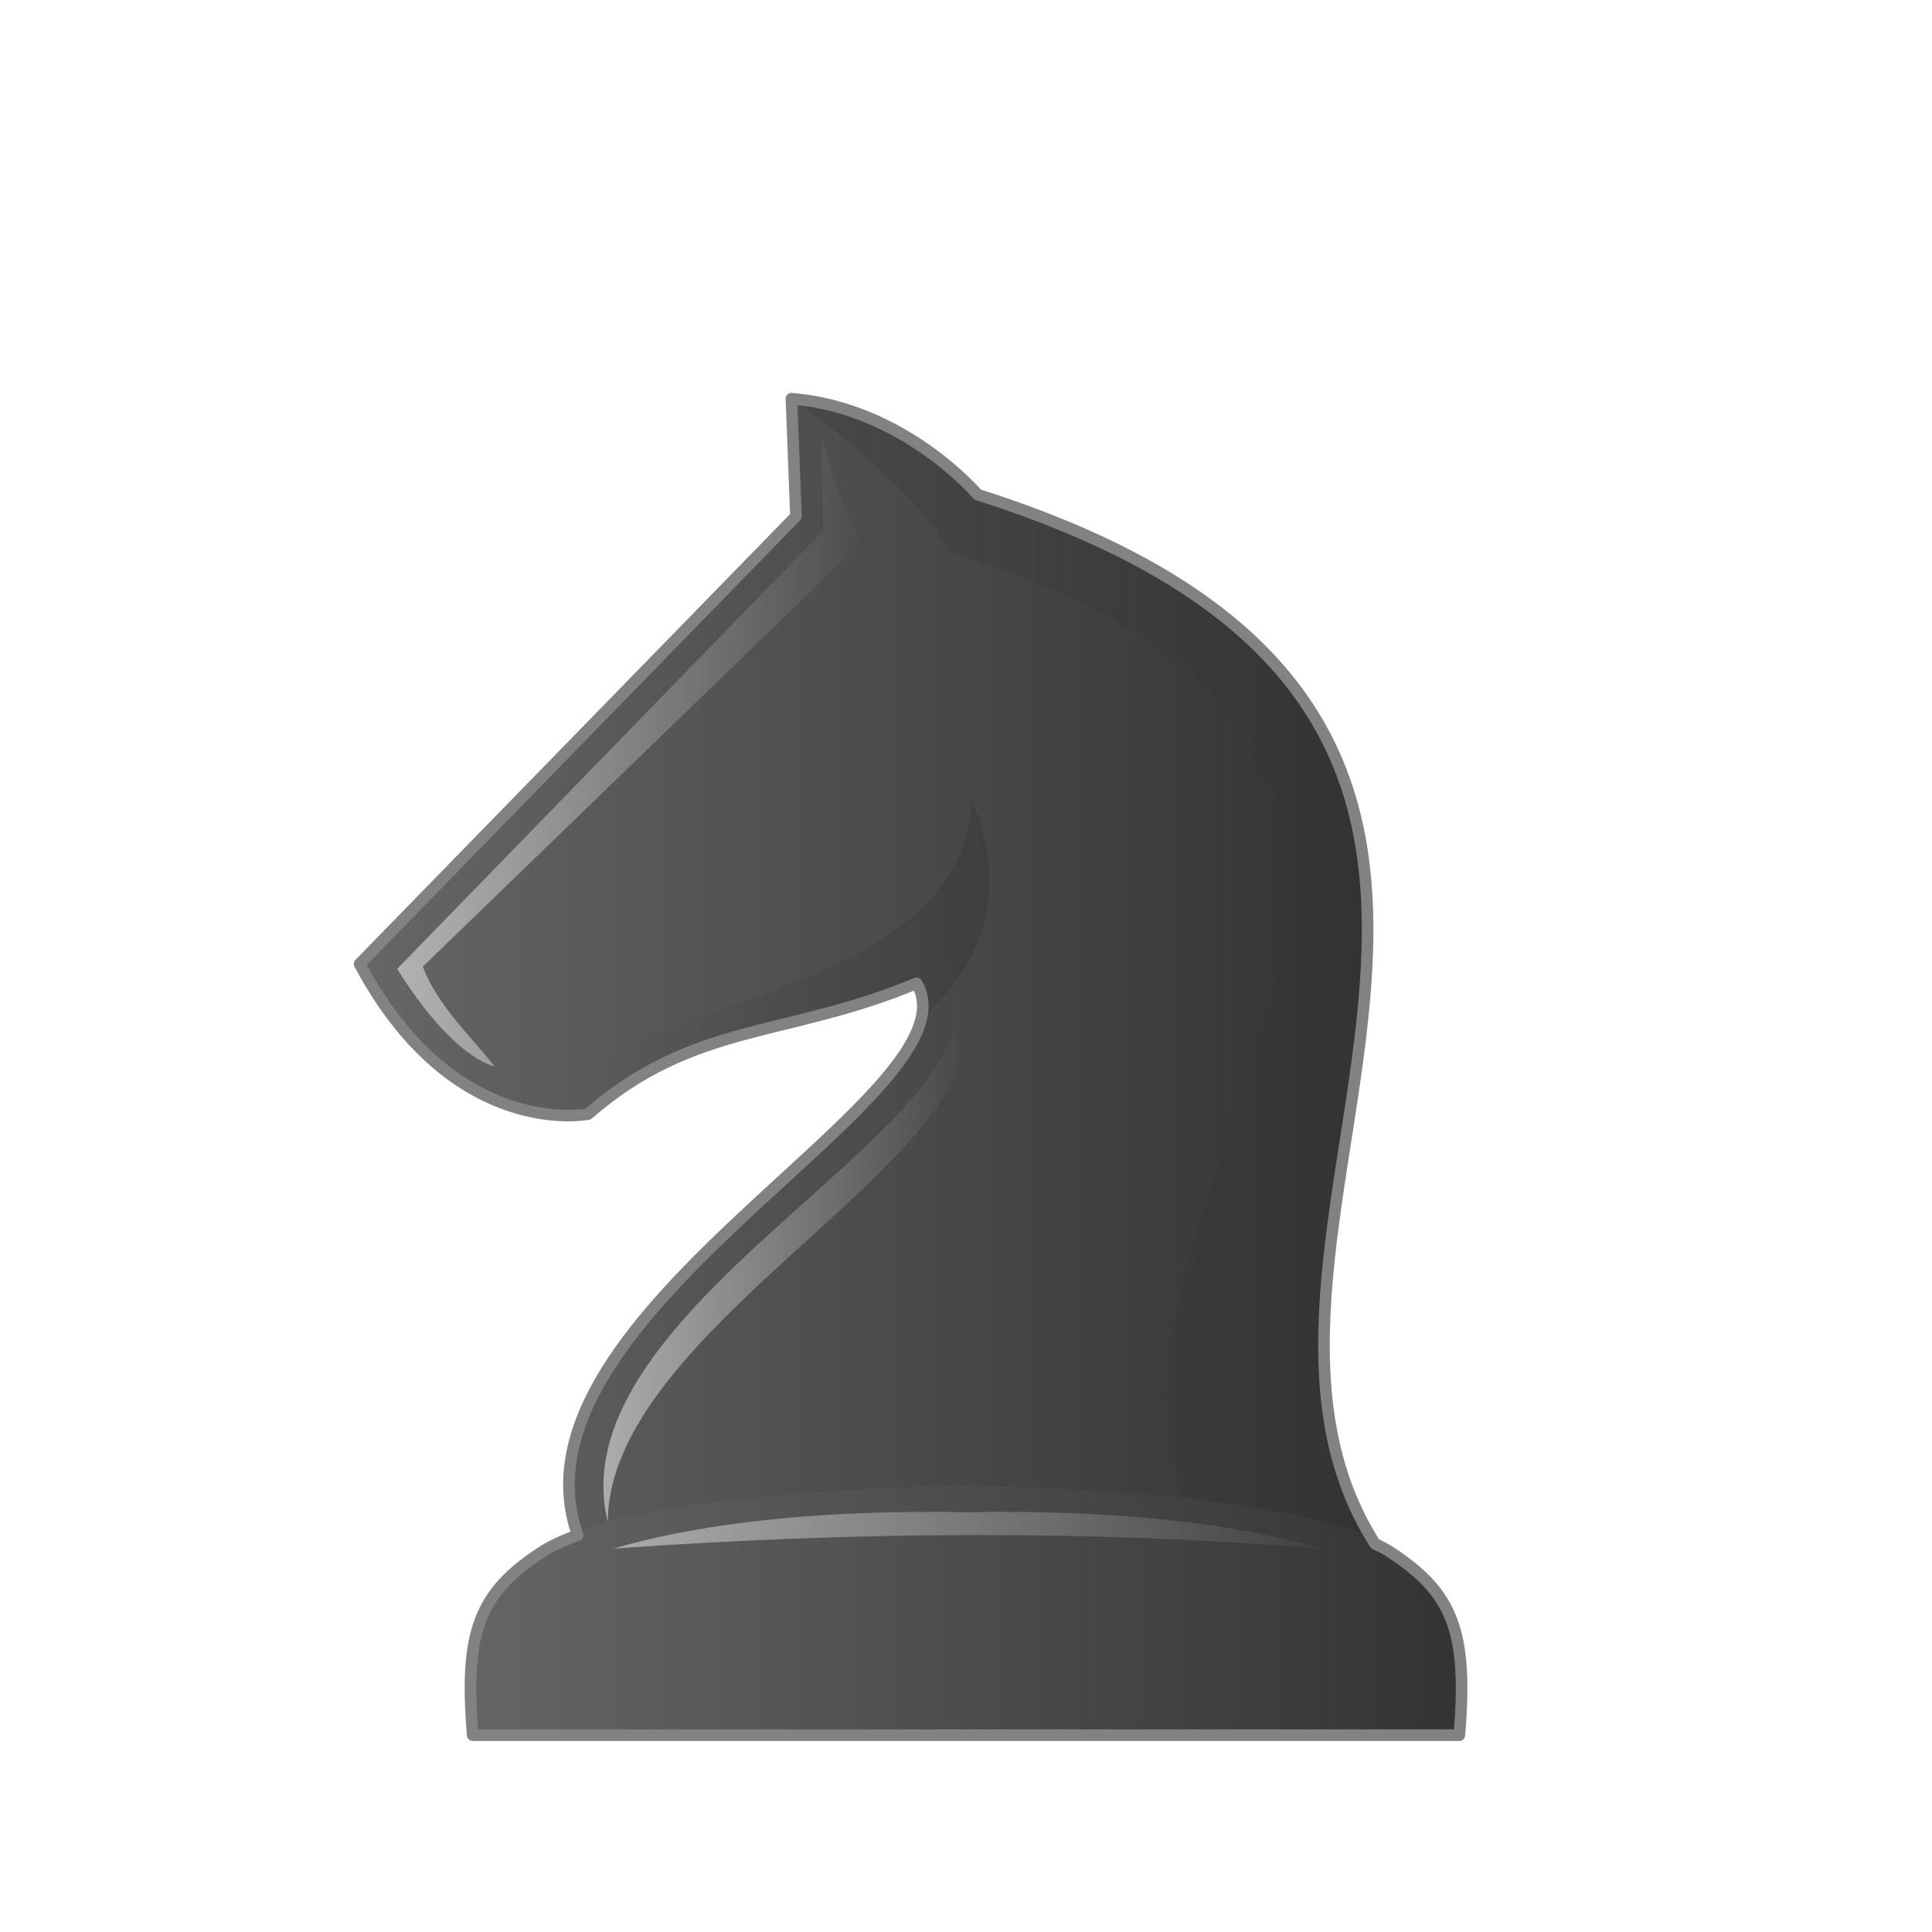
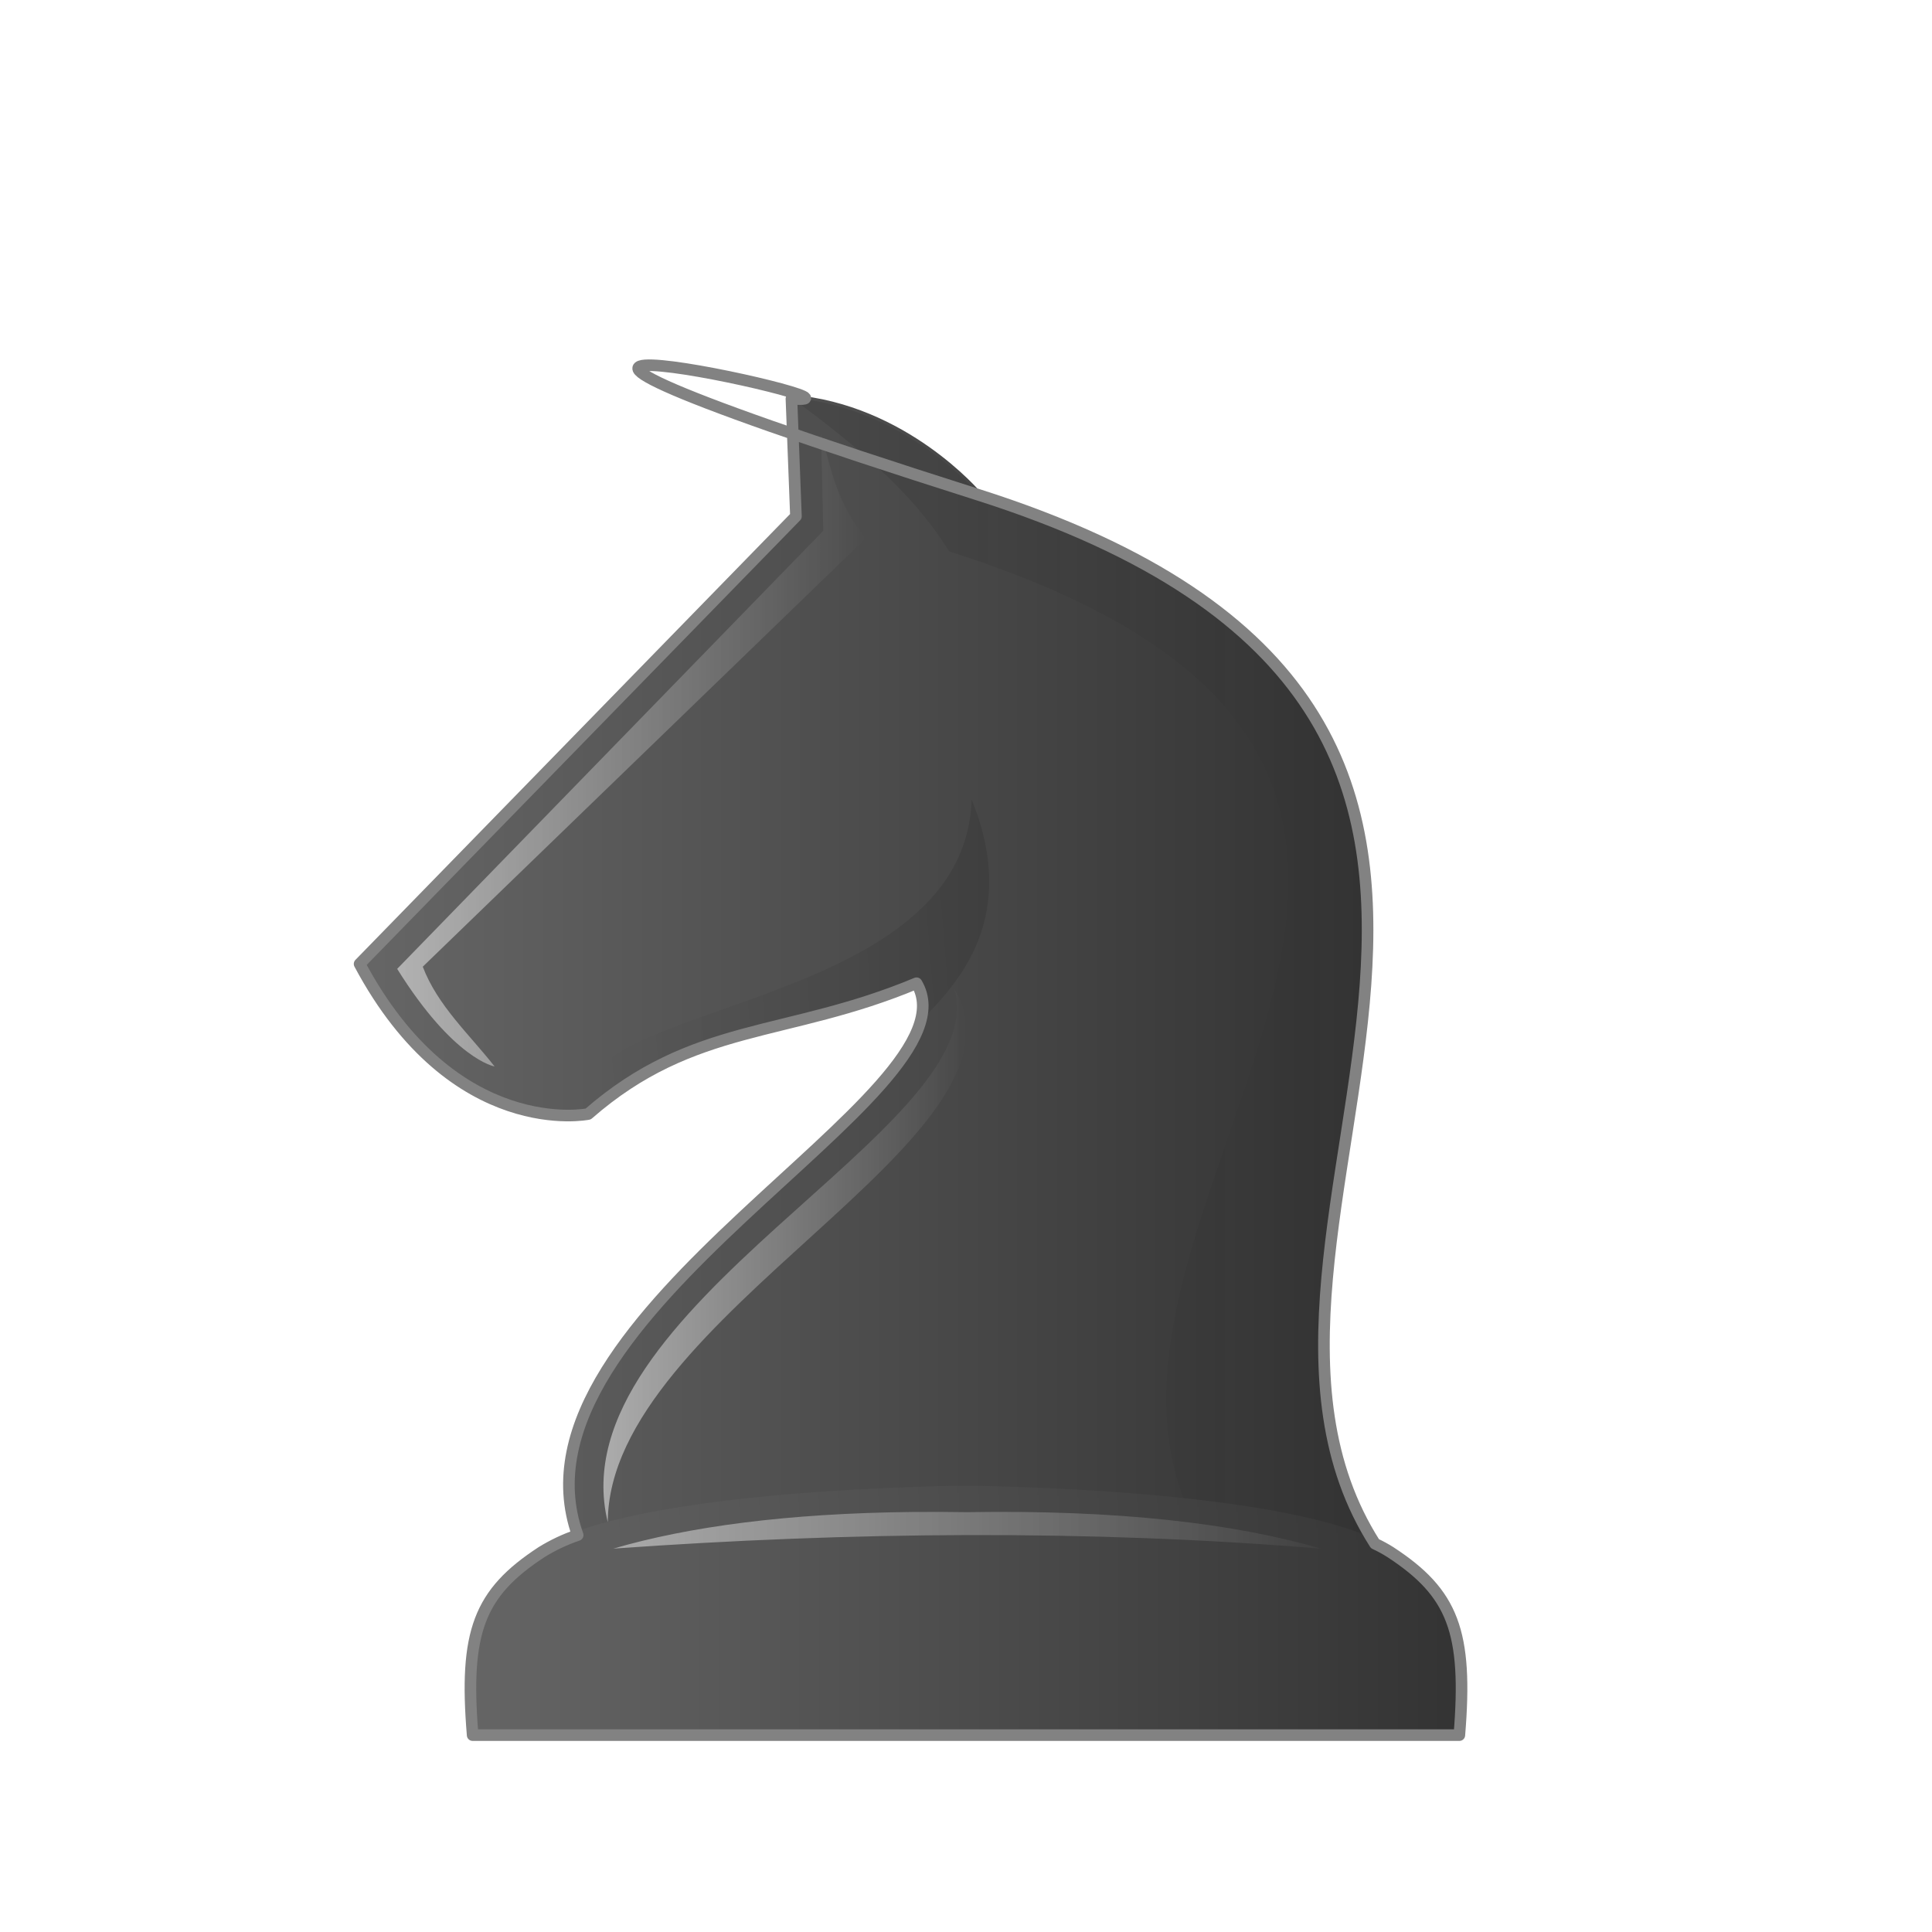
- <svg xmlns="http://www.w3.org/2000/svg" xmlns:xlink="http://www.w3.org/1999/xlink" width="50mm" height="50mm" clip-rule="evenodd" fill-rule="evenodd" image-rendering="optimizeQuality" shape-rendering="geometricPrecision" text-rendering="geometricPrecision" version="1.1" viewBox="0 0 50 50">
+ <svg xmlns="http://www.w3.org/2000/svg" xmlns:xlink="http://www.w3.org/1999/xlink" width="50mm" height="50mm" clip-rule="evenodd" fill-rule="evenodd" image-rendering="optimizeQuality" shape-rendering="geometricPrecision" text-rendering="geometricPrecision" viewBox="0 0 50 50">
  <defs>
-     <linearGradient id="FFF">
+     <linearGradient id="a">
      <stop stop-color="#666" offset="0" />
      <stop stop-color="#323232" offset="1" />
    </linearGradient>
-     <linearGradient id="linearGradient5897" x1="1605.8" x2="1632.4" y1="1101.5" y2="1101.5" gradientUnits="userSpaceOnUse" xlink:href="#FFF" />
-     <linearGradient id="linearGradient5867" x1="1617" x2="1632.3" y1="1101.5" y2="1101.5" gradientUnits="userSpaceOnUse" xlink:href="#linearGradient4140" />
-     <linearGradient id="linearGradient4140">
+     <linearGradient id="d" x1="1605.8" x2="1632.4" y1="1101.5" y2="1101.5" gradientUnits="userSpaceOnUse" xlink:href="#a" />
+     <linearGradient id="e" x1="1617" x2="1632.3" y1="1101.5" y2="1101.5" gradientUnits="userSpaceOnUse" xlink:href="#b" />
+     <linearGradient id="b">
      <stop offset="0" />
      <stop stop-opacity="0" offset="1" />
    </linearGradient>
-     <linearGradient id="linearGradient5869" x1="1612.2" x2="1621.6" y1="1108.7" y2="1108.7" gradientUnits="userSpaceOnUse" xlink:href="#linearGradient4161" />
-     <linearGradient id="linearGradient4161">
+     <linearGradient id="f" x1="1612.2" x2="1621.6" y1="1108.7" y2="1108.7" gradientUnits="userSpaceOnUse" xlink:href="#c" />
+     <linearGradient id="c">
      <stop stop-color="#fff" offset="0" />
      <stop stop-color="#fff" stop-opacity="0" offset="1" />
    </linearGradient>
-     <linearGradient id="linearGradient5871" x1="1606.9" x2="1619" y1="1095.6" y2="1095.6" gradientUnits="userSpaceOnUse" xlink:href="#linearGradient4161" />
-     <linearGradient id="linearGradient5877" x1="1621.7" x2="1611.7" y1="1101.1" y2="1101.9" gradientUnits="userSpaceOnUse" xlink:href="#linearGradient4140" />
-     <linearGradient id="linearGradient6280" x1="-20.75" x2="6.102" y1="544.53" y2="544.53" gradientTransform="translate(2017.8 448.59)" gradientUnits="userSpaceOnUse" xlink:href="#FFF" />
-     <linearGradient id="linearGradient6282" x1="1911.6" x2="1938.4" y1="940.86" y2="940.86" gradientTransform="translate(85.454 52.258)" gradientUnits="userSpaceOnUse" xlink:href="#FFF" />
-     <linearGradient id="linearGradient6284" x1="7236" x2="7315.1" y1="3545.9" y2="3545.9" gradientTransform="matrix(.26458 0 0 .26458 85.454 52.258)" gradientUnits="userSpaceOnUse" xlink:href="#linearGradient4161" />
+     <linearGradient id="g" x1="1606.9" x2="1619" y1="1095.6" y2="1095.6" gradientUnits="userSpaceOnUse" xlink:href="#c" />
+     <linearGradient id="h" x1="1621.7" x2="1611.7" y1="1101.1" y2="1101.9" gradientUnits="userSpaceOnUse" xlink:href="#b" />
+     <linearGradient id="i" x1="-20.75" x2="6.102" y1="544.53" y2="544.53" gradientTransform="translate(2017.8 448.59)" gradientUnits="userSpaceOnUse" xlink:href="#a" />
+     <linearGradient id="j" x1="1911.6" x2="1938.4" y1="940.86" y2="940.86" gradientTransform="translate(85.454 52.258)" gradientUnits="userSpaceOnUse" xlink:href="#a" />
+     <linearGradient id="k" x1="7236" x2="7315.1" y1="3545.9" y2="3545.9" gradientTransform="translate(85.454 52.258) scale(.26458)" gradientUnits="userSpaceOnUse" xlink:href="#c" />
  </defs>
-   <g transform="translate(-1596.6 -1076.2)">
-     <path d="m1621.9 1089s-1.896-2.246-4.818-2.482c-3e-4 -1e-4 0 0 0 0v6e-4c0 3e-4 0.117 3.044 0.117 3.044l-11.293 11.584c2.446 4.592 5.916 3.885 5.916 3.885 2.729-2.383 5.124-1.973 8.499-3.385 1.756 2.938-11.52 8.848-8.569 14.758h20.599c-5.664-8.151 8.015-21.54-10.45-27.405z" fill="url(#linearGradient5897)" stroke="url(#linearGradient5897)" stroke-linejoin="round" stroke-width=".2" />
-     <path d="m1617.1 1086.5c1.589 1.188 3.112 2.413 4.063 3.97 18.465 5.865 1.151 17.766 6.815 25.917h4.389c-5.664-8.151 8.015-21.541-10.45-27.405 0 0-1.896-2.247-4.818-2.482z" fill="url(#linearGradient5867)" opacity=".1" />
-     <path d="m1621.3 1101.8c1.041 3.592-10.331 8.25-8.97 13.798 0-5.352 11.25-9.953 8.97-13.798z" fill="url(#linearGradient5869)" opacity=".5" />
-     <path d="m1609.4 1103.8s-1.055-0.175-2.521-2.526l11.028-11.338-0.058-2.495c0.269 0.872 0.368 1.706 1.151 2.694l-11.459 11.082c0.388 1.016 1.203 1.746 1.859 2.582z" fill="url(#linearGradient5871)" opacity=".5" />
-     <path d="m1611.8 1105c2.245-2.127 5.659-2.268 8.499-3.385 0.252 0.117-0.027 1.183 0.075 1.073 0.794-0.855 2.694-2.538 1.373-5.798-0.184 5.643-11.049 5.194-9.947 8.109z" fill="url(#linearGradient5877)" opacity=".1" />
+   <path d="M1621.9 1089s-1.896-2.246-4.818-2.482l.117 3.045-11.293 11.584c2.446 4.592 5.916 3.885 5.916 3.885 2.728-2.384 5.124-1.973 8.498-3.385 1.756 2.938-11.52 8.848-8.569 14.758h20.6c-5.665-8.15 8.014-21.54-10.45-27.405z" fill="url(#d)" stroke="url(#d)" stroke-linejoin="round" stroke-width=".2" transform="translate(-1596.6 -1076.2)" />
+   <path d="M1617.1 1086.5c1.589 1.188 3.112 2.413 4.063 3.97 18.465 5.864 1.152 17.766 6.816 25.917h4.389c-5.664-8.151 8.015-21.541-10.45-27.405 0 0-1.896-2.247-4.818-2.482z" fill="url(#e)" opacity=".1" transform="translate(-1596.6 -1076.2)" />
+   <path d="M1621.3 1101.8c1.04 3.592-10.331 8.25-8.97 13.798 0-5.352 11.25-9.953 8.97-13.798z" fill="url(#f)" opacity=".5" transform="translate(-1596.6 -1076.2)" />
+   <path d="M1609.4 1103.8s-1.055-.175-2.521-2.526l11.028-11.338-.058-2.494c.268.872.367 1.705 1.151 2.694l-11.459 11.082c.388 1.016 1.203 1.745 1.859 2.582z" fill="url(#g)" opacity=".5" transform="translate(-1596.6 -1076.2)" />
+   <path d="M1611.8 1105c2.245-2.127 5.66-2.268 8.499-3.385.252.117-.027 1.183.075 1.074.794-.855 2.693-2.538 1.372-5.798-.184 5.643-11.049 5.194-9.947 8.109z" fill="url(#h)" opacity=".1" transform="translate(-1596.6 -1076.2)" />
+   <g>
+     <path d="M2010.4 989.15s-8.578.048-10.983 1.62c-1.623 1.06-2.005 2.063-1.785 4.735h25.536c.221-2.672-.162-3.676-1.785-4.736-2.404-1.57-10.983-1.619-10.983-1.619z" fill="url(#i)" stroke="url(#j)" stroke-linejoin="round" stroke-width=".2" transform="translate(-1985.4 -950.6)" />
+     <path d="M2009 989.73c-3.233.034-5.786.381-7.727.948 6.147-.438 12.256-.497 18.31 0-2.219-.648-5.236-1.009-9.155-.943-.49-.008-.966-.01-1.428-.005z" fill="url(#k)" opacity=".5" transform="translate(-1985.4 -950.6)" />
  </g>
-   <g transform="translate(-1985.4 -950.6)">
-     <path d="m2010.4 989.15s-8.578 0.048-10.983 1.619c-1.623 1.06-2.006 2.064-1.785 4.736h25.536c0.221-2.672-0.162-3.676-1.785-4.736-2.405-1.571-10.983-1.619-10.983-1.619z" clip-rule="evenodd" fill="url(#linearGradient6280)" fill-rule="evenodd" image-rendering="optimizeQuality" shape-rendering="geometricPrecision" stroke="url(#linearGradient6282)" stroke-linejoin="round" stroke-width=".2" />
-     <path d="m2009 989.73c-3.233 0.034-5.786 0.381-7.727 0.948 6.147-0.438 12.256-0.497 18.309 0-2.218-0.648-5.235-1.009-9.155-0.943-0.49-8e-3 -0.966-0.01-1.428-5e-3z" fill="url(#linearGradient6284)" opacity=".5" />
-   </g>
-   <path d="m20.482 10.318v5.17e-4c0 3e-4 0.117 3.044 0.117 3.044l-11.293 11.584c2.446 4.592 5.916 3.885 5.916 3.885 2.729-2.383 5.124-1.973 8.499-3.384 1.709 2.859-10.816 8.533-8.77 14.282-0.366 0.132-0.684 0.277-0.933 0.44-1.623 1.06-2.006 2.064-1.785 4.736h25.536c0.221-2.672-0.162-3.676-1.785-4.736-0.117-0.077-0.254-0.148-0.399-0.218-5.217-8.172 7.99-21.346-10.285-27.151v-5.17e-4s-1.896-2.246-4.818-2.482z" fill="none" stroke="#828282" stroke-linejoin="round" stroke-width=".3" />
+   <path d="M20.482 10.318l.117 3.044L9.306 24.946c2.446 4.592 5.916 3.885 5.916 3.885 2.728-2.383 5.124-1.973 8.498-3.385 1.71 2.86-10.816 8.533-8.77 14.282a4.562 4.562 0 0 0-.933.44c-1.623 1.06-2.006 2.064-1.785 4.737h25.536c.22-2.673-.162-3.676-1.785-4.736a3.53 3.53 0 0 0-.399-.218C30.367 31.778 43.574 18.605 25.3 12.8s-1.895-2.247-4.817-2.482z" fill="none" stroke="#828282" stroke-linejoin="round" stroke-width=".3" />
</svg>
